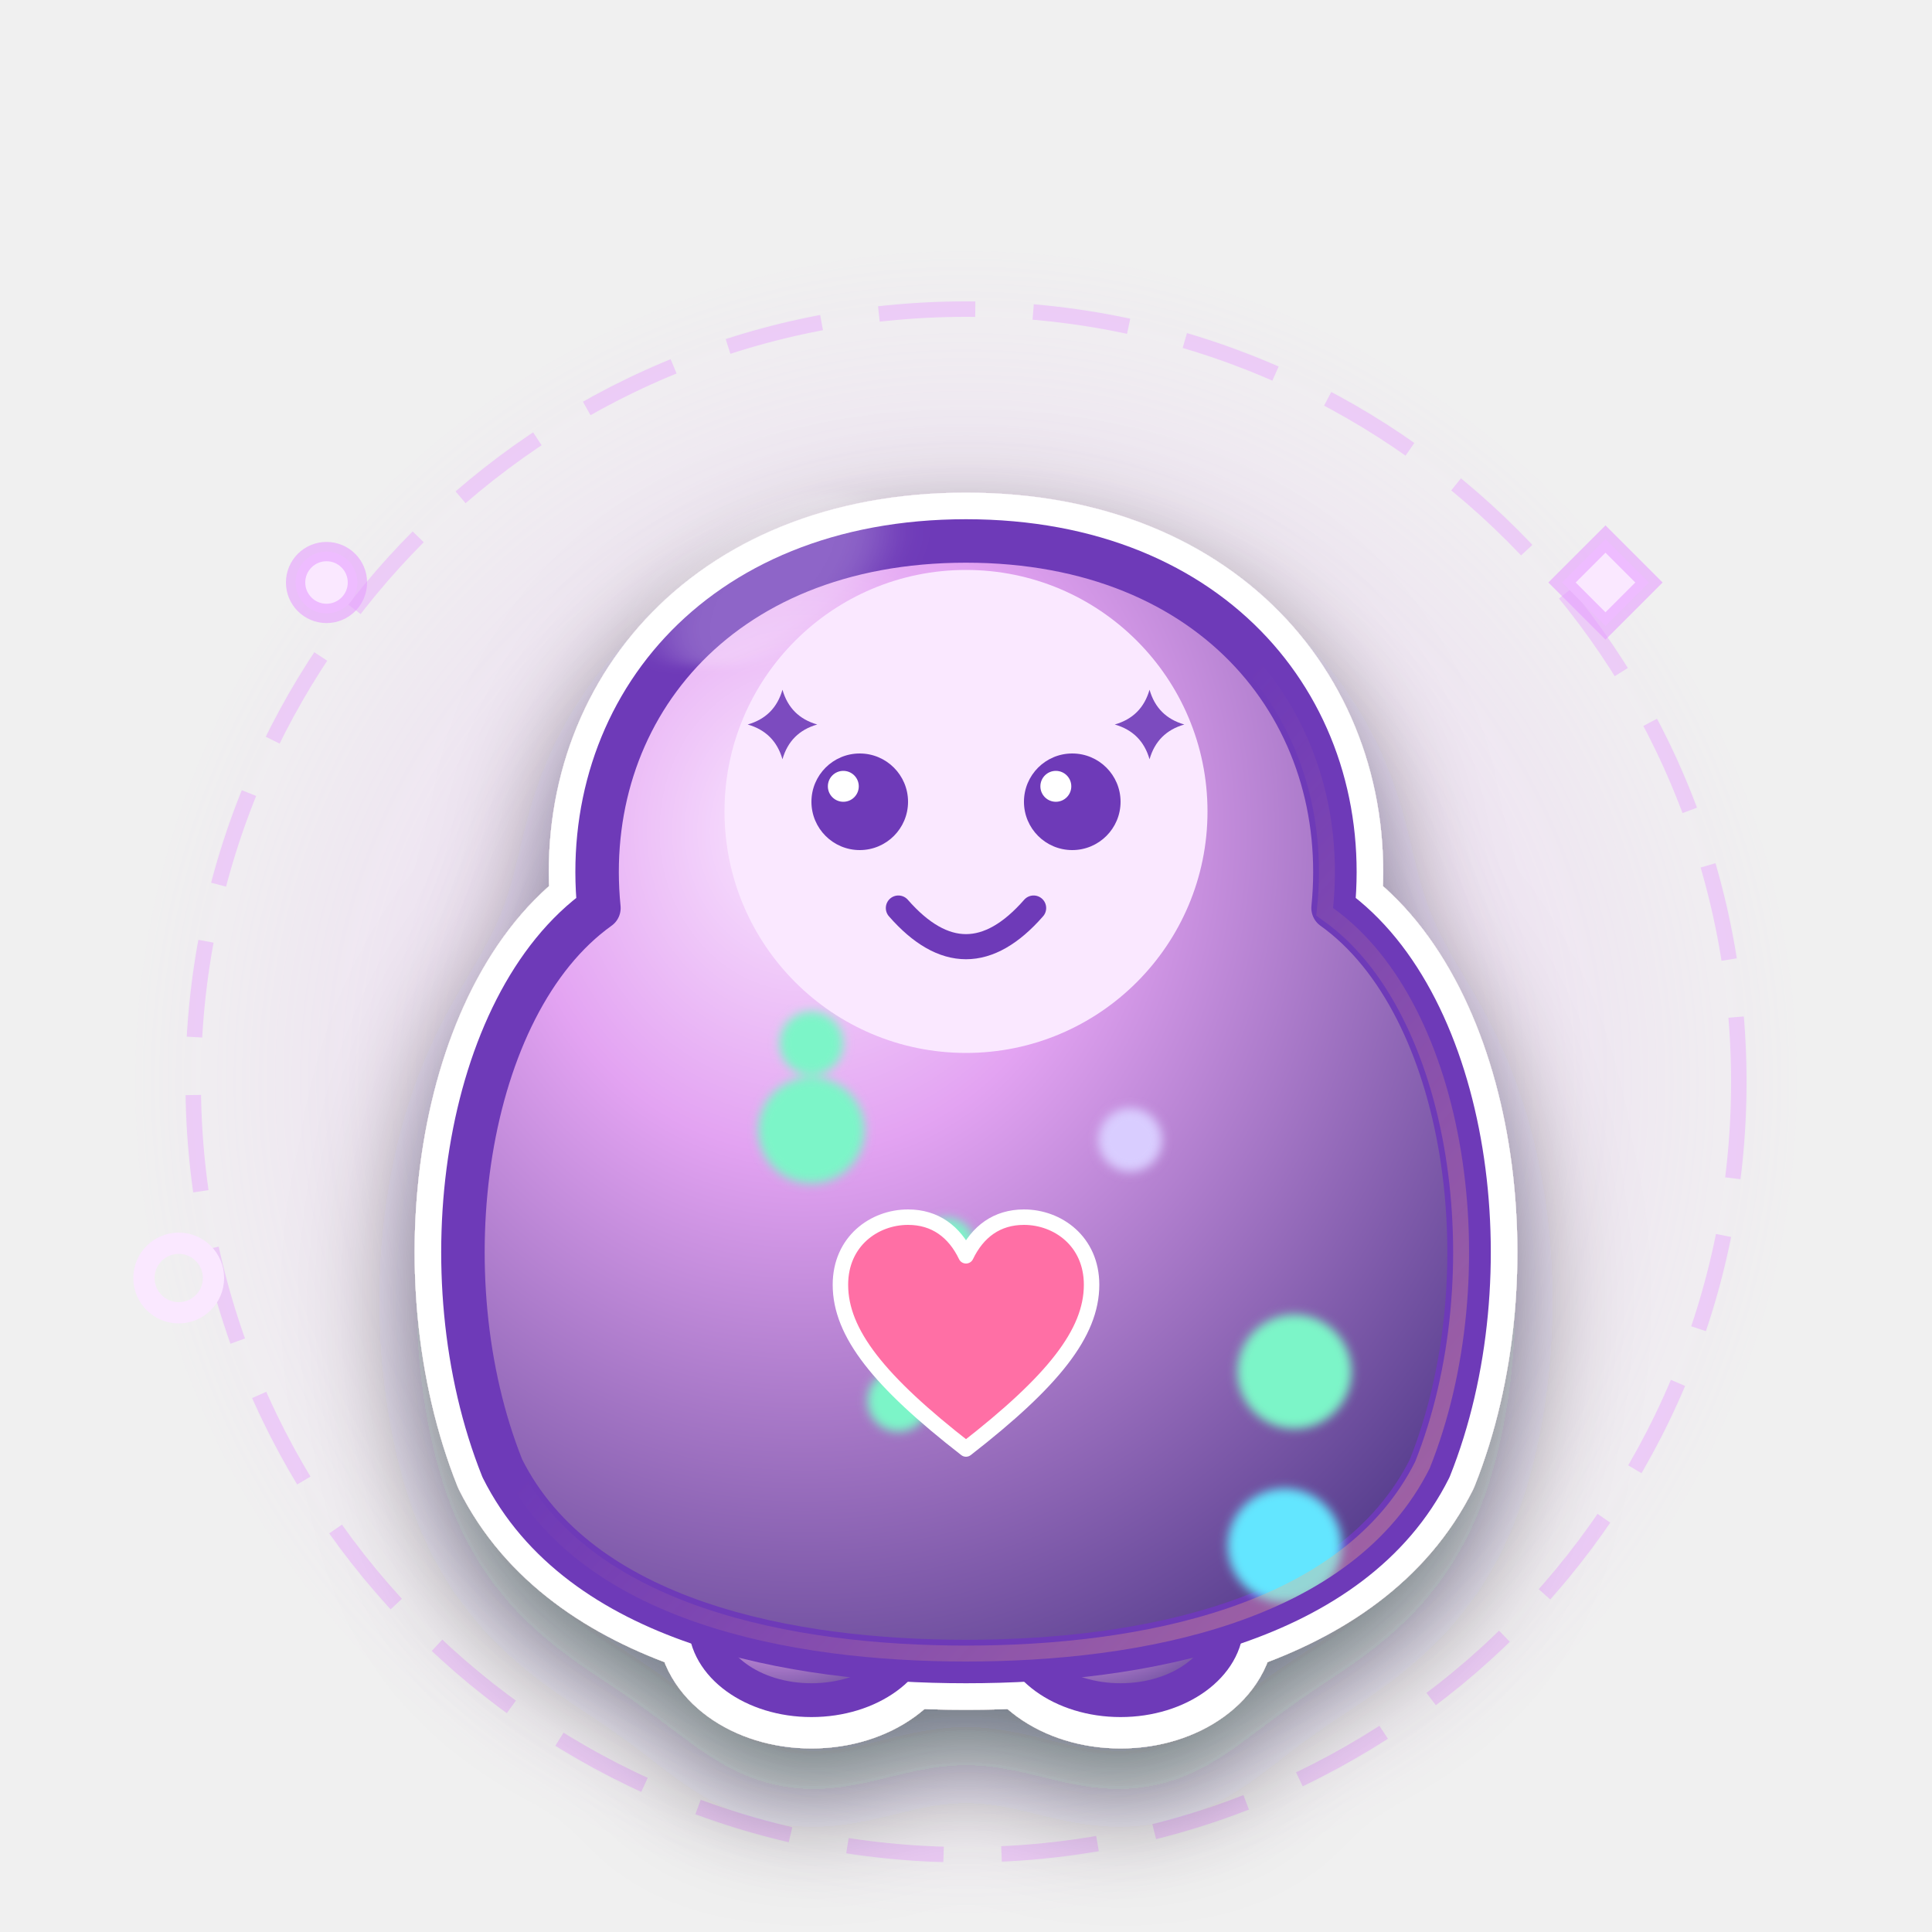
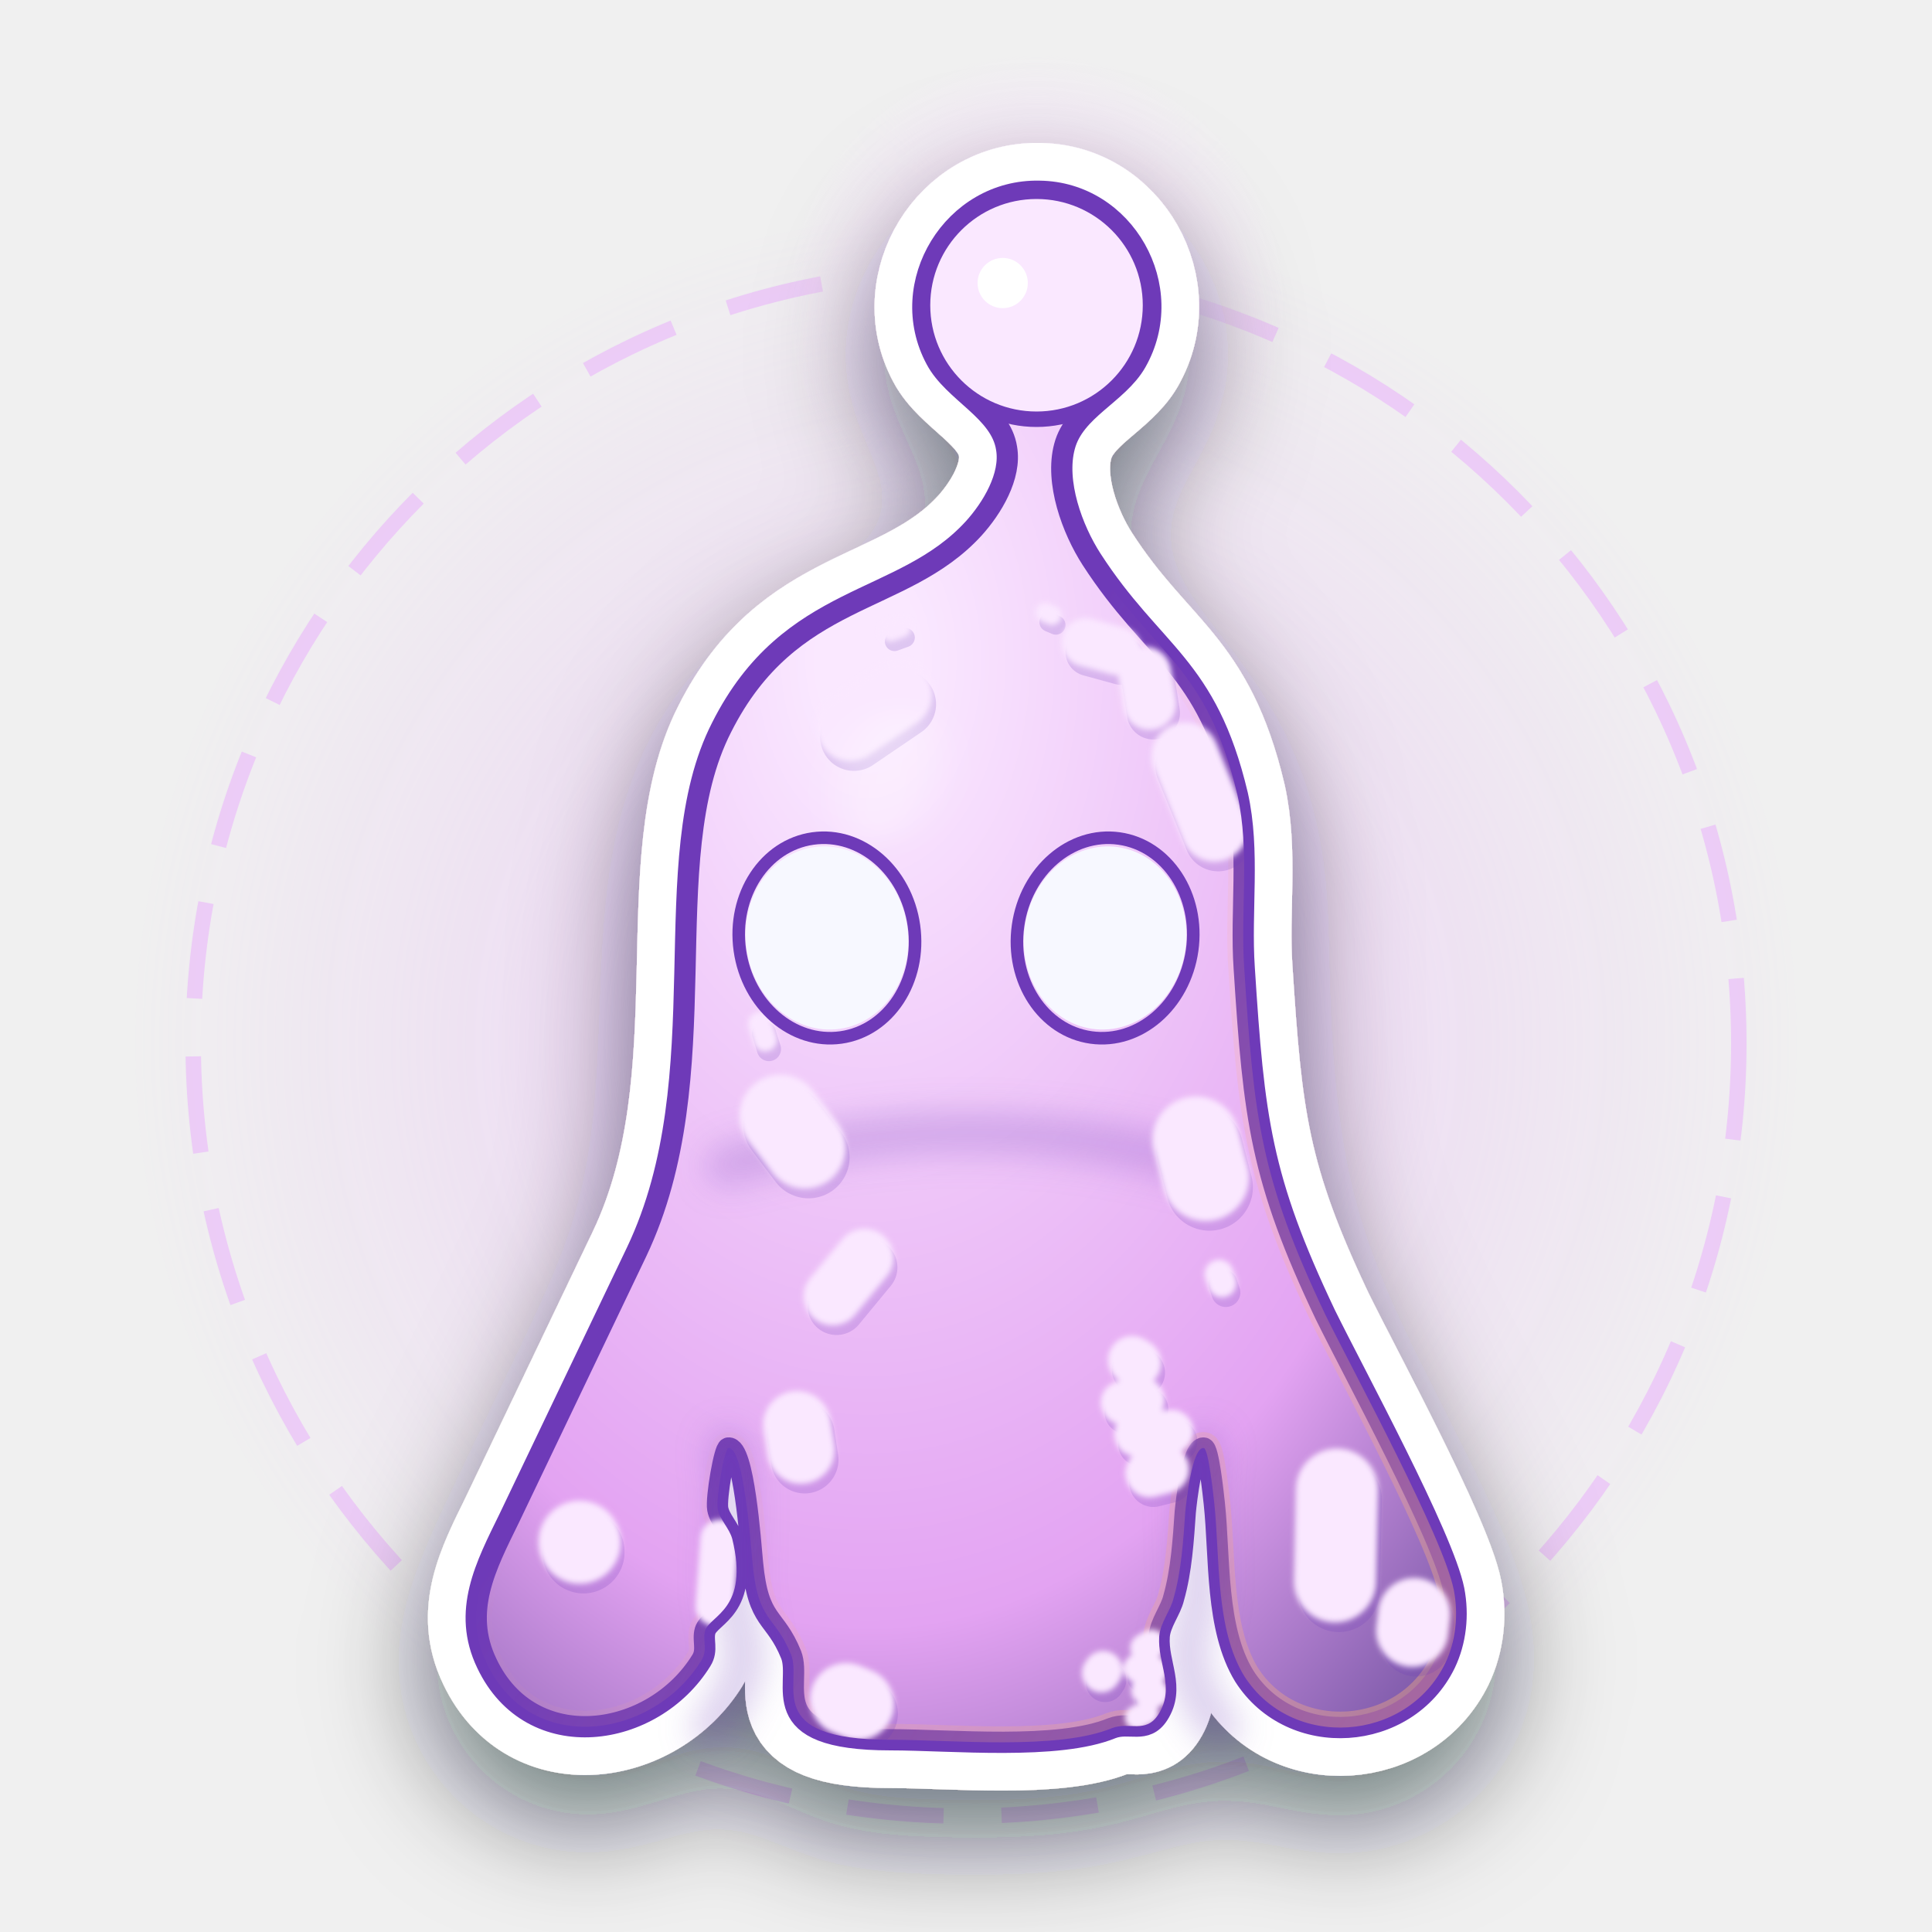
- <svg xmlns="http://www.w3.org/2000/svg" viewBox="0 0 200 200" width="64" height="64" role="img" aria-label="Arise Soul, orchid pebble with sparkle eyes" data-soul="15b36949ab1524" data-detail="full">
+ <svg xmlns="http://www.w3.org/2000/svg" viewBox="0 0 200 200" width="64" height="64" role="img" aria-label="Arise Soul, orchid colour, with round button eyes and a glowing antenna orb" data-soul="15b36949ab1524" data-detail="full">
  <defs>
-     <path id="t15b36949ab1524-p" d="M100 56C126 56 140 74 138 94C152 104 156 132 148 152C140 168 118 172 100 172C82 172 60 168 52 152C44 132 48 104 62 94C60 74 74 56 100 56Z" />
+     <path id="t15b36949ab1524-p" d="M92.2 180.1c-13.4 0-9.1-5.7-10.3-8.8c-1.7-4.2-3.4-3.2-4-9.5c-.2-2.1-.9-12.1-2.5-11.9c-.4 0-1.3 5.2-1.1 6.3c.2 1.1 1.2 2 1.5 3.1c1.8 7.3-2.3 7.9-2.8 9.5c-.3 1 .3 2-.4 3.1c-5 8.1-17.6 10-22.2 .3c-2.6-5.4-.1-10.1 2.3-15c4.4-9.2 8.8-18.4 13.2-27.6c8.7-18.3 1.7-40.4 8.8-54.3c7.1-14.1 18.7-12.5 26.1-20.6c1.9-2.1 3.9-5.4 3.4-8.3c-.6-3.9-5.5-5.8-7.3-9.2c-4.2-7.8 1.8-17.6 10.7-17.4c8.8 .1 14.4 10 10 17.7c-1.9 3.3-6.4 4.9-7.4 8.7c-1 3.7 .8 8.6 2.8 11.7c6.4 9.9 11.9 10.9 15.1 24.4c1.3 5.8 .3 12 .7 17.9c1 15.6 1.7 21.8 8.4 35.9c3 6.1 12.2 23 13.3 28.5c.5 2.6 .2 5.3-.9 7.6c-4 8.2-15.9 9-20.8 1.3c-3-4.9-2.5-12.3-3.1-17.9c-.1-.9-.6-5.7-1.1-5.7c-1.2-.1-1.8 5.6-1.9 6.6c-.2 2.9-.4 6.1-1.2 8.9c-.3 1.3-1.4 2.6-1.5 4c-.2 2.8 1.7 5.3-.1 8.1c-1.3 2-3 .7-4.8 1.4c-5.6 2.3-16.6 1.2-22.9 1.2z" />
+     <g id="t15b36949ab1524-q" stroke-linecap="round">
+       <path stroke-width="2" d="M108.2 63.4l.7 .3M92.2 65.4l1.1-.4" />
+       <path stroke-width="2.5" d="M78.7 106l.5 1.6M117.7 177.8l1-.5" />
+       <path stroke-width="3" d="M126.2 131.9l.3 .9M118.5 170.6l.7-.4M117.8 172.7l1.6 .2M118.6 175l.9 .3" />
+       <path stroke-width="4" d="M74 166.3l.5-7M114 173.2l.2-.3" />
+       <path stroke-width="4.5" d="M116.2 145.2l2.1-.3M117.6 148.5l3.7-.3" />
+       <path stroke-width="5" d="M112.4 66.5l3.3 .9M117.2 140.8l.5 .3M119 152.5l1.6-.4" />
+       <path stroke-width="5.5" d="M118.5 69.7l.5 3.1" />
+       <path stroke-width="6" d="M86.2 134.2l3.3-4" />
+       <path stroke-width="7" d="M88 75.3l5-3.4M122.7 78.3l3 7.4M82.5 147.5l.4 2.6" />
+       <path stroke-width="7.5" d="M146.2 168.8l.2-1.7M87.6 175.9l1.2 .5" />
+       <path stroke-width="8.5" d="M80.8 115.5l2.5 3.3M138.2 163.7l.2-9.5M60 159.6l0 .1" />
+       <path stroke-width="9" d="M123.8 118l1 3.9" />
+     </g>
    <clipPath id="t15b36949ab1524-c">
      <use href="#t15b36949ab1524-p" />
    </clipPath>
-     <radialGradient id="t15b36949ab1524-b" cx=".34" cy=".26" r=".95">
-       <stop offset="0" stop-color="#FAE8FF" />
-       <stop offset=".3" stop-color="#E3A3F2" />
+     <radialGradient id="t15b36949ab1524-b" cx=".4" cy=".3" r="1.05">
+       <stop offset=".05" stop-color="#FAE8FF" />
+       <stop offset=".6" stop-color="#E3A3F2" />
      <stop offset="1" stop-color="#3B2A7A" />
    </radialGradient>
    <linearGradient id="t15b36949ab1524-r" x2="1" y2="1">
      <stop offset=".45" stop-color="#FFB27A" stop-opacity="0" />
      <stop offset="1" stop-color="#FFB27A" stop-opacity=".4" />
    </linearGradient>
    <radialGradient id="t15b36949ab1524-o">
      <stop offset="0" stop-color="#fff" />
      <stop offset=".45" stop-color="#FAE8FF" />
      <stop offset="1" stop-color="#FAE8FF" stop-opacity="0" />
    </radialGradient>
-     <g id="t15b36949ab1524-s">
-       <use href="#t15b36949ab1524-p" />
-       <ellipse cx="84" cy="168" rx="11" ry="8" />
-       <ellipse cx="116" cy="168" rx="11" ry="8" />
-     </g>
    <radialGradient id="t15b36949ab1524-g">
      <stop offset="0" stop-color="#E69EFF" stop-opacity=".55" />
      <stop offset=".55" stop-color="#E69EFF" stop-opacity=".18" />
      <stop offset="1" stop-color="#E69EFF" stop-opacity="0" />
    </radialGradient>
-     <filter id="t15b36949ab1524-d" x="-.25" y="-.25" width="1.5" height="1.6">
+     <filter id="t15b36949ab1524-d" x="-.3" y="-.2" width="1.6" height="1.45">
      <feDropShadow dx="0" dy="5" stdDeviation="5.8" flood-color="#05081E" flood-opacity="0.55" />
    </filter>
-     <filter id="t15b36949ab1524-h" x="-.3" y="-.6" width="1.6" height="2.2">
+     <filter id="t15b36949ab1524-h" x="-.5" y="-.5" width="2" height="2">
      <feGaussianBlur stdDeviation="1.7" />
    </filter>
    <filter id="t15b36949ab1524-k">
-       <feGaussianBlur stdDeviation=".5" />
+       <feGaussianBlur stdDeviation=".3" />
    </filter>
  </defs>
-   <circle cx="100" cy="112" r="86" fill="url(#t15b36949ab1524-g)" />
-   <circle cx="100" cy="112" r="80" fill="none" stroke="#E69EFF" stroke-width="1.6" stroke-dasharray="10 6" opacity=".42" />
-   <circle cx="33.8" cy="60.3" r="3.2" fill="#FAE8FF" stroke="#E69EFF" stroke-width="2" stroke-opacity=".6" />
-   <path d="M166.2 55.8L170.7 60.3L166.2 64.8L161.7 60.3Z" fill="#FAE8FF" stroke="#E69EFF" stroke-width="2" stroke-opacity=".6" />
-   <circle cx="18.5" cy="132.3" r="3.6" fill="none" stroke="#FAE8FF" stroke-width="2.2" />
-   <use href="#t15b36949ab1524-s" fill="#fff" stroke="#fff" stroke-width="10" stroke-linejoin="round" filter="url(#t15b36949ab1524-d)" />
-   <ellipse cx="84" cy="168" rx="11" ry="8" fill="url(#t15b36949ab1524-b)" stroke="#6E3AB8" stroke-width="3.5" />
-   <ellipse cx="116" cy="168" rx="11" ry="8" fill="url(#t15b36949ab1524-b)" stroke="#6E3AB8" stroke-width="3.5" />
-   <use href="#t15b36949ab1524-p" fill="url(#t15b36949ab1524-b)" stroke="#6E3AB8" stroke-width="4.5" stroke-linejoin="round" />
-   <g clip-path="url(#t15b36949ab1524-c)" filter="url(#t15b36949ab1524-k)">
-     <g fill="#7CF5C8">
-       <circle cx="98" cy="129" r="2.9" />
-       <circle cx="104" cy="86" r="6.6" />
-       <circle cx="84" cy="108" r="3.3" />
-       <circle cx="84" cy="117" r="5.5" />
-       <circle cx="105" cy="137" r="3.3" />
-       <circle cx="134" cy="142" r="5.9" />
-       <circle cx="93" cy="145" r="3.2" />
-     </g>
-     <g fill="#63E6FF">
-       <circle cx="133" cy="160" r="5.9" />
-     </g>
-     <g fill="#D9CDFF">
-       <circle cx="98" cy="96" r="2.6" />
-       <circle cx="117" cy="118" r="3.3" />
-     </g>
+   <circle cx="100" cy="108" r="86" fill="url(#t15b36949ab1524-g)" />
+   <circle cx="100" cy="108" r="80" fill="none" stroke="#E69EFF" stroke-width="1.6" stroke-dasharray="10 6" opacity=".42" />
+   <circle cx="107.3" cy="31.6" r="26" fill="url(#t15b36949ab1524-o)" />
+   <use href="#t15b36949ab1524-p" fill="#fff" stroke="#fff" stroke-width="10" stroke-linejoin="round" filter="url(#t15b36949ab1524-d)" />
+   <use href="#t15b36949ab1524-p" fill="url(#t15b36949ab1524-b)" stroke="#6E3AB8" stroke-width="2.2" stroke-linejoin="round" />
+   <use href="#t15b36949ab1524-p" fill="none" stroke="url(#t15b36949ab1524-r)" stroke-width="3.3" clip-path="url(#t15b36949ab1524-c)" />
+   <path d="M75.1 120.7c16.6-4.6 33.2-4.6 49.8 0M75.4 150c1.1 4.9 .2 10.4 .5 15.4c.2 2.2 1.4 4.6 1.1 6.8c-.4 2.2-1.8 5.1-3.4 6.7M124.6 150c-1.1 4.9-.2 10.4-.5 15.4c-.2 2.2-1.4 4.6-1.1 6.8c.4 2.2 1.8 5.1 3.4 6.7" fill="none" stroke="#6E3AB8" stroke-width="4" stroke-linecap="round" opacity=".25" filter="url(#t15b36949ab1524-h)" />
+   <g clip-path="url(#t15b36949ab1524-c)">
+     <use href="#t15b36949ab1524-q" stroke="#6E3AB8" opacity=".2" transform="translate(.4 1)" />
+     <use href="#t15b36949ab1524-q" stroke="#FAE8FF" filter="url(#t15b36949ab1524-k)" />
  </g>
-   <use href="#t15b36949ab1524-p" fill="none" stroke="url(#t15b36949ab1524-r)" stroke-width="3.3" clip-path="url(#t15b36949ab1524-c)" />
-   <ellipse cx="80" cy="60" rx="13" ry="6.5" transform="rotate(-34 80 60)" fill="#fff" opacity=".22" filter="url(#t15b36949ab1524-h)" />
-   <circle cx="100" cy="84" r="25" fill="#FAE8FF" />
-   <path d="M100 150C91 143 87 138 87 133C87 128.5 90.5 126 94 126C96.8 126 98.8 127.5 100 130C101.2 127.5 103.2 126 106 126C109.5 126 113 128.5 113 133C113 138 109 143 100 150Z" fill="#FF6FA5" stroke="#fff" stroke-width="1.6" stroke-linejoin="round" />
-   <circle cx="89" cy="83" r="5" fill="#6E3AB8" />
-   <circle cx="87.3" cy="81.4" r="1.6" fill="#fff" />
-   <path d="M81 71.4Q81.8 74.2 84.6 75Q81.8 75.8 81 78.6Q80.2 75.8 77.4 75Q80.2 74.2 81 71.4Z" fill="#6E3AB8" opacity=".9" />
-   <circle cx="111" cy="83" r="5" fill="#6E3AB8" />
-   <circle cx="109.3" cy="81.4" r="1.6" fill="#fff" />
-   <path d="M119 71.4Q119.8 74.2 122.6 75Q119.8 75.8 119 78.6Q118.2 75.8 115.4 75Q118.2 74.2 119 71.4Z" fill="#6E3AB8" opacity=".9" />
-   <path d="M93 94Q100 102 107 94" fill="none" stroke="#6E3AB8" stroke-width="2.6" stroke-linecap="round" />
+   <ellipse cx="92" cy="80.3" rx="7.2" ry="4.8" transform="rotate(-70 92 80.3)" fill="#fff" opacity=".3" filter="url(#t15b36949ab1524-h)" />
+   <g id="t15b36949ab1524-e" transform="translate(85.6 97.1) rotate(82)">
+     <ellipse rx="9.5" ry="8.4" fill="#F7F8FF" />
+     <ellipse rx="10.4" ry="9.1" fill="none" stroke="#6E3AB8" stroke-width="1.3" />
+   </g>
+   <use href="#t15b36949ab1524-e" transform="matrix(-1 0 0 1 200 0)" />
+   <circle cx="107.3" cy="31.6" r="11.8" fill="#FAE8FF" stroke="#6E3AB8" stroke-width="1.6" />
+   <circle cx="103.8" cy="29.3" r="2.6" fill="#fff" />
</svg>
